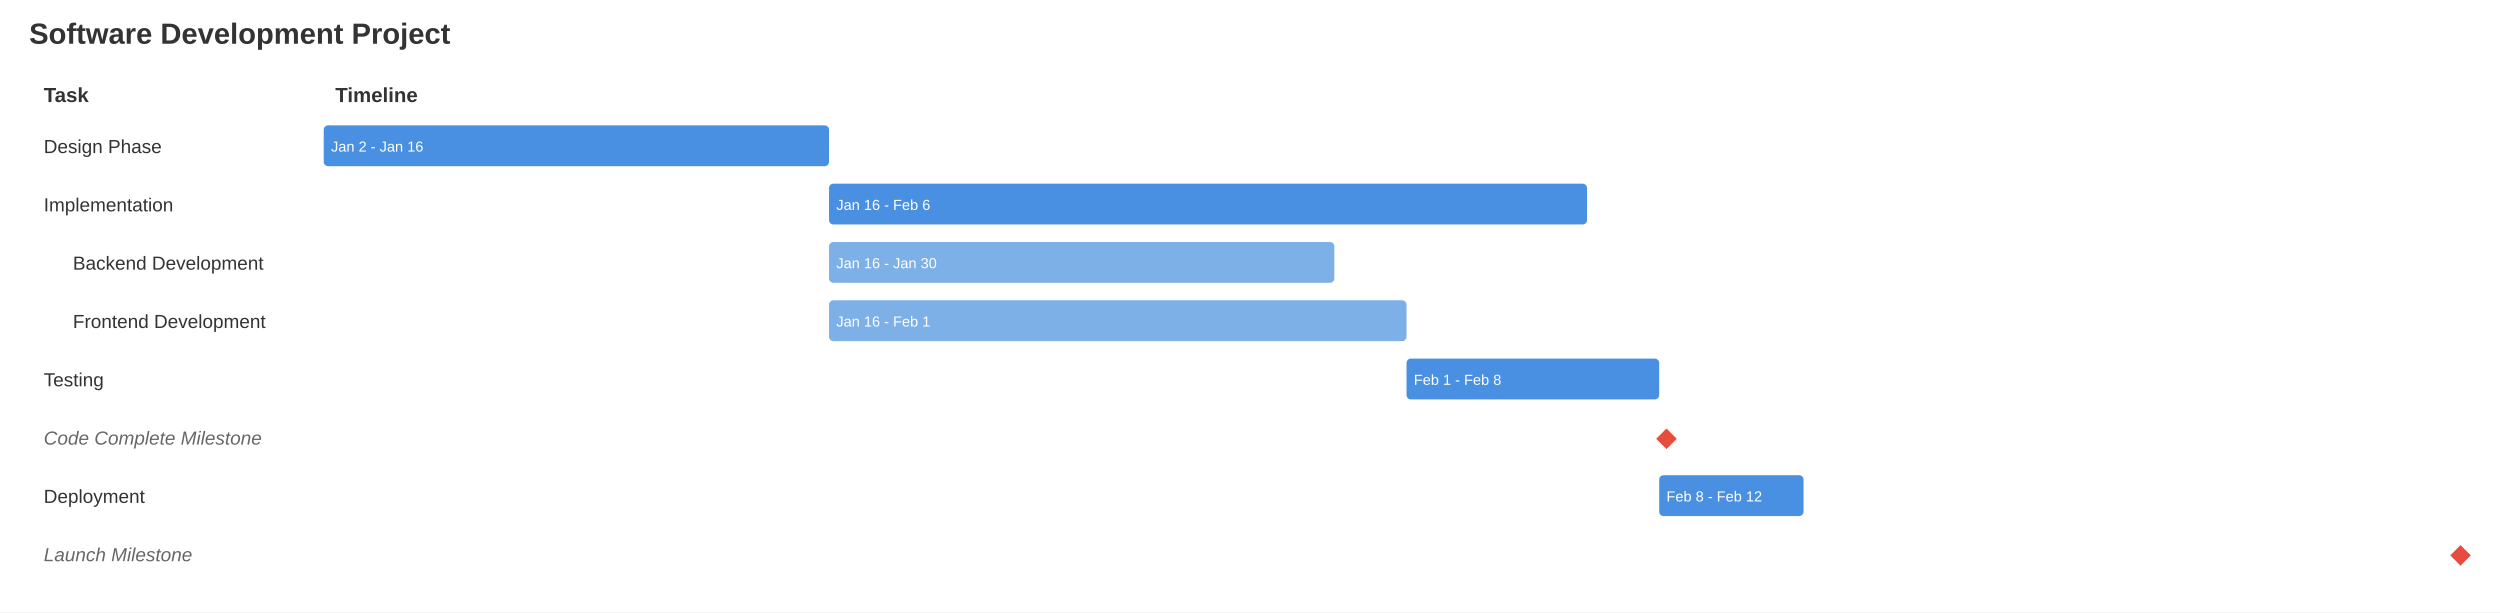
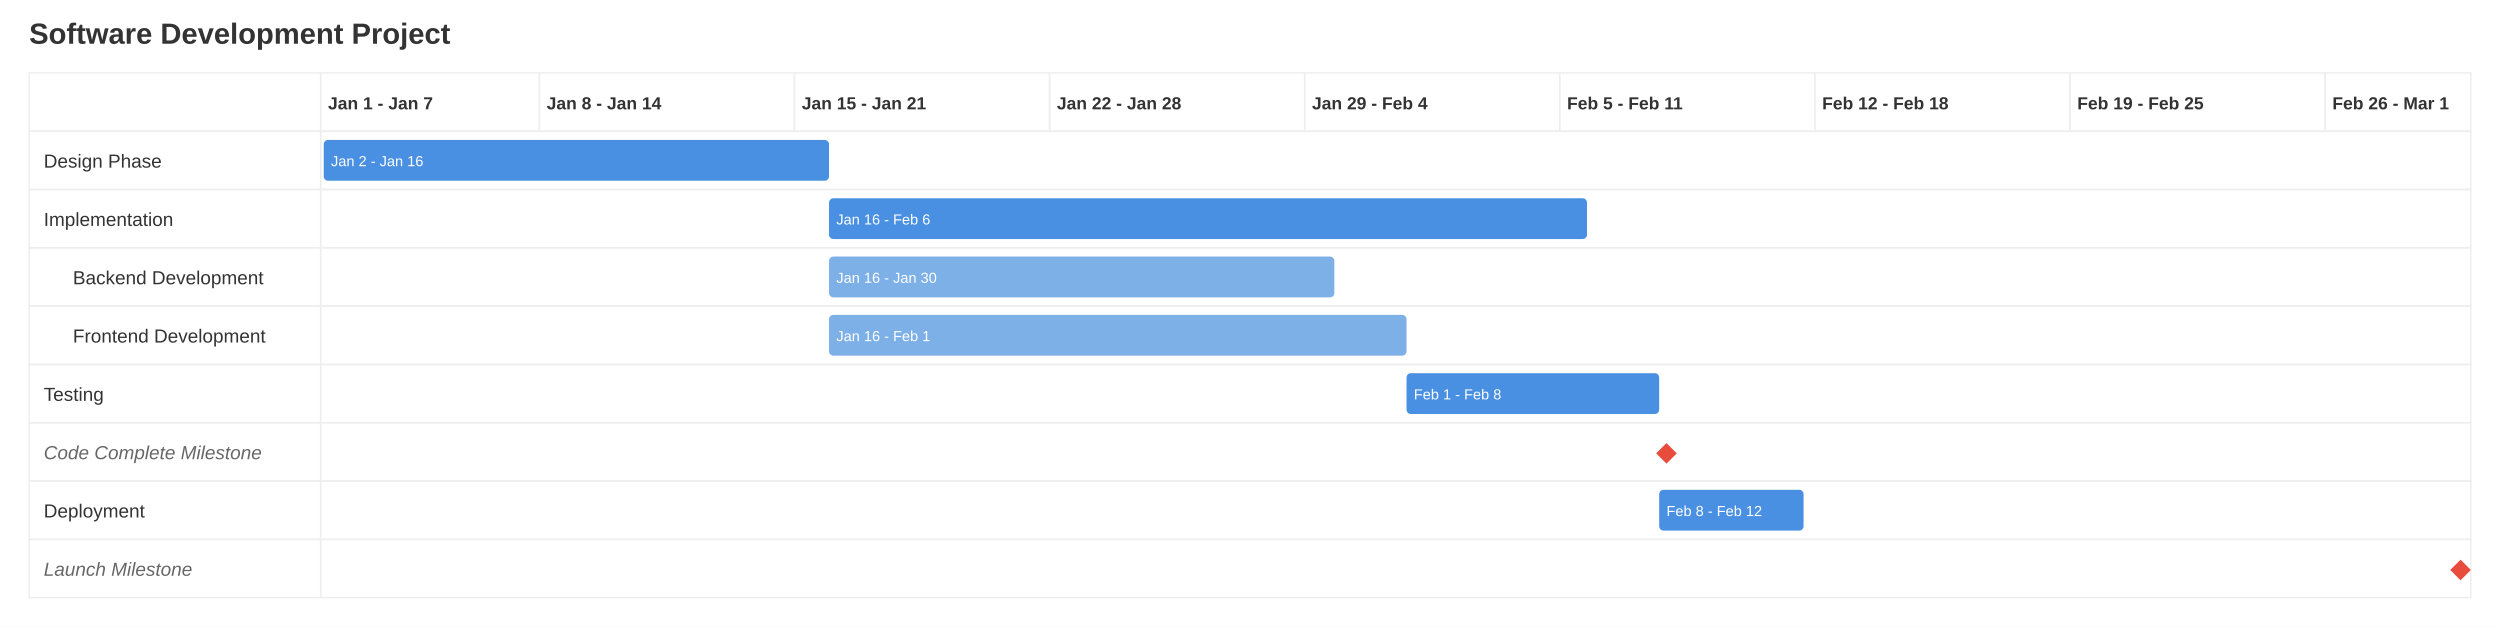
- <svg xmlns="http://www.w3.org/2000/svg" width="1715" height="420" viewBox="0 0 1715 420">
-   <rect width="1715" height="420" fill="#ffffff" />
+ <svg xmlns="http://www.w3.org/2000/svg" width="1715" height="430" viewBox="0 0 1715 430">
+   <rect width="1715" height="430" fill="#ffffff" />
  <text x="20" y="30" font-family="Arial, sans-serif" font-size="20" font-weight="bold" fill="#333">
        Software Development Project
    </text>
-   <text x="30" y="70" font-family="Arial, sans-serif" font-size="14" font-weight="600" fill="#333">
-         Task
+   <rect x="20" y="50" width="200" height="40" fill="none" stroke="#eee" />
+   <rect x="220" y="50" width="150" height="40" fill="none" stroke="#eee" />
+   <text x="220" y="75" font-family="Arial, sans-serif" font-size="12" font-weight="600" fill="#333" text-anchor="start" dx="5">
+         Jan 1 - Jan 7
    </text>
-   <text x="230" y="70" font-family="Arial, sans-serif" font-size="14" font-weight="600" fill="#333">
-         Timeline
+   <rect x="370" y="50" width="175" height="40" fill="none" stroke="#eee" />
+   <text x="370" y="75" font-family="Arial, sans-serif" font-size="12" font-weight="600" fill="#333" text-anchor="start" dx="5">
+         Jan 8 - Jan 14
+     </text>
+   <rect x="545" y="50" width="175" height="40" fill="none" stroke="#eee" />
+   <text x="545" y="75" font-family="Arial, sans-serif" font-size="12" font-weight="600" fill="#333" text-anchor="start" dx="5">
+         Jan 15 - Jan 21
+     </text>
+   <rect x="720" y="50" width="175" height="40" fill="none" stroke="#eee" />
+   <text x="720" y="75" font-family="Arial, sans-serif" font-size="12" font-weight="600" fill="#333" text-anchor="start" dx="5">
+         Jan 22 - Jan 28
+     </text>
+   <rect x="895" y="50" width="175" height="40" fill="none" stroke="#eee" />
+   <text x="895" y="75" font-family="Arial, sans-serif" font-size="12" font-weight="600" fill="#333" text-anchor="start" dx="5">
+         Jan 29 - Feb 4
+     </text>
+   <rect x="1070" y="50" width="175" height="40" fill="none" stroke="#eee" />
+   <text x="1070" y="75" font-family="Arial, sans-serif" font-size="12" font-weight="600" fill="#333" text-anchor="start" dx="5">
+         Feb 5 - Feb 11
+     </text>
+   <rect x="1245" y="50" width="175" height="40" fill="none" stroke="#eee" />
+   <text x="1245" y="75" font-family="Arial, sans-serif" font-size="12" font-weight="600" fill="#333" text-anchor="start" dx="5">
+         Feb 12 - Feb 18
+     </text>
+   <rect x="1420" y="50" width="175" height="40" fill="none" stroke="#eee" />
+   <text x="1420" y="75" font-family="Arial, sans-serif" font-size="12" font-weight="600" fill="#333" text-anchor="start" dx="5">
+         Feb 19 - Feb 25
+     </text>
+   <rect x="1595" y="50" width="100" height="40" fill="none" stroke="#eee" />
+   <text x="1595" y="75" font-family="Arial, sans-serif" font-size="12" font-weight="600" fill="#333" text-anchor="start" dx="5">
+         Feb 26 - Mar 1
    </text>
  <g class="task-row">
-     <text x="30" y="105" font-family="Arial, sans-serif" font-size="13" fill="#333">
+     <rect x="20" y="90" width="200" height="40" fill="none" stroke="#eee" />
+     <text x="30" y="115" font-family="Arial, sans-serif" font-size="13" fill="#333">
            Design Phase
        </text>
-     <rect x="222.07" y="86" width="346.645" height="28" fill="#4a90e2" rx="3" />
-     <text x="227.07" y="104" font-family="Arial, sans-serif" font-size="10" fill="white">
+     <rect x="220" y="90" width="1475" height="40" fill="none" stroke="#eee" />
+     <rect x="222.07" y="96" width="346.645" height="28" fill="#4a90e2" rx="3" />
+     <text x="227.07" y="114" font-family="Arial, sans-serif" font-size="10" fill="white">
            Jan 2 - Jan 16
        </text>
  </g>
  <g class="task-row">
-     <text x="30" y="145" font-family="Arial, sans-serif" font-size="13" fill="#333">
+     <rect x="20" y="130" width="200" height="40" fill="none" stroke="#eee" />
+     <text x="30" y="155" font-family="Arial, sans-serif" font-size="13" fill="#333">
            Implementation
        </text>
-     <rect x="568.715" y="126" width="519.967" height="28" fill="#4a90e2" rx="3" />
-     <text x="573.715" y="144" font-family="Arial, sans-serif" font-size="10" fill="white">
+     <rect x="220" y="130" width="1475" height="40" fill="none" stroke="#eee" />
+     <rect x="568.715" y="136" width="519.967" height="28" fill="#4a90e2" rx="3" />
+     <text x="573.715" y="154" font-family="Arial, sans-serif" font-size="10" fill="white">
            Jan 16 - Feb 6
        </text>
  </g>
  <g class="task-row">
-     <text x="50" y="185" font-family="Arial, sans-serif" font-size="13" fill="#333">
+     <rect x="20" y="170" width="200" height="40" fill="none" stroke="#eee" />
+     <text x="50" y="195" font-family="Arial, sans-serif" font-size="13" fill="#333">
            Backend Development
        </text>
-     <rect x="568.715" y="166" width="346.645" height="28" fill="#7eb0e8" rx="3" />
-     <text x="573.715" y="184" font-family="Arial, sans-serif" font-size="10" fill="white">
+     <rect x="220" y="170" width="1475" height="40" fill="none" stroke="#eee" />
+     <rect x="568.715" y="176" width="346.645" height="28" fill="#7eb0e8" rx="3" />
+     <text x="573.715" y="194" font-family="Arial, sans-serif" font-size="10" fill="white">
            Jan 16 - Jan 30
        </text>
  </g>
  <g class="task-row">
-     <text x="50" y="225" font-family="Arial, sans-serif" font-size="13" fill="#333">
+     <rect x="20" y="210" width="200" height="40" fill="none" stroke="#eee" />
+     <text x="50" y="235" font-family="Arial, sans-serif" font-size="13" fill="#333">
            Frontend Development
        </text>
-     <rect x="568.715" y="206" width="396.165" height="28" fill="#7eb0e8" rx="3" />
-     <text x="573.715" y="224" font-family="Arial, sans-serif" font-size="10" fill="white">
+     <rect x="220" y="210" width="1475" height="40" fill="none" stroke="#eee" />
+     <rect x="568.715" y="216" width="396.165" height="28" fill="#7eb0e8" rx="3" />
+     <text x="573.715" y="234" font-family="Arial, sans-serif" font-size="10" fill="white">
            Jan 16 - Feb 1
        </text>
  </g>
  <g class="task-row">
-     <text x="30" y="265" font-family="Arial, sans-serif" font-size="13" fill="#333">
+     <rect x="20" y="250" width="200" height="40" fill="none" stroke="#eee" />
+     <text x="30" y="275" font-family="Arial, sans-serif" font-size="13" fill="#333">
            Testing
        </text>
-     <rect x="964.88" y="246" width="173.322" height="28" fill="#4a90e2" rx="3" />
-     <text x="969.88" y="264" font-family="Arial, sans-serif" font-size="10" fill="white">
+     <rect x="220" y="250" width="1475" height="40" fill="none" stroke="#eee" />
+     <rect x="964.88" y="256" width="173.322" height="28" fill="#4a90e2" rx="3" />
+     <text x="969.88" y="274" font-family="Arial, sans-serif" font-size="10" fill="white">
            Feb 1 - Feb 8
        </text>
  </g>
  <g class="task-row">
-     <text x="30" y="305" font-family="Arial, sans-serif" font-size="13" font-style="italic" fill="#666">
+     <rect x="20" y="290" width="200" height="40" fill="none" stroke="#eee" />
+     <text x="30" y="315" font-family="Arial, sans-serif" font-size="13" font-style="italic" fill="#666">
            Code Complete Milestone
        </text>
-     <rect x="1138.203" y="296" width="10" height="10" fill="#e74c3c" transform="rotate(45 1143.203 301)" />
+     <rect x="220" y="290" width="1475" height="40" fill="none" stroke="#eee" />
+     <rect x="1138.203" y="306" width="10" height="10" fill="#e74c3c" transform="rotate(45 1143.203 311)" />
  </g>
  <g class="task-row">
-     <text x="30" y="345" font-family="Arial, sans-serif" font-size="13" fill="#333">
+     <rect x="20" y="330" width="200" height="40" fill="none" stroke="#eee" />
+     <text x="30" y="355" font-family="Arial, sans-serif" font-size="13" fill="#333">
            Deployment
        </text>
-     <rect x="1138.203" y="326" width="99.041" height="28" fill="#4a90e2" rx="3" />
-     <text x="1143.203" y="344" font-family="Arial, sans-serif" font-size="10" fill="white">
+     <rect x="220" y="330" width="1475" height="40" fill="none" stroke="#eee" />
+     <rect x="1138.203" y="336" width="99.041" height="28" fill="#4a90e2" rx="3" />
+     <text x="1143.203" y="354" font-family="Arial, sans-serif" font-size="10" fill="white">
            Feb 8 - Feb 12
        </text>
  </g>
  <g class="task-row">
-     <text x="30" y="385" font-family="Arial, sans-serif" font-size="13" font-style="italic" fill="#666">
+     <rect x="20" y="370" width="200" height="40" fill="none" stroke="#eee" />
+     <text x="30" y="395" font-family="Arial, sans-serif" font-size="13" font-style="italic" fill="#666">
            Launch Milestone
        </text>
-     <rect x="1682.93" y="376" width="10" height="10" fill="#e74c3c" transform="rotate(45 1687.93 381)" />
+     <rect x="220" y="370" width="1475" height="40" fill="none" stroke="#eee" />
+     <rect x="1682.93" y="386" width="10" height="10" fill="#e74c3c" transform="rotate(45 1687.93 391)" />
  </g>
</svg>
